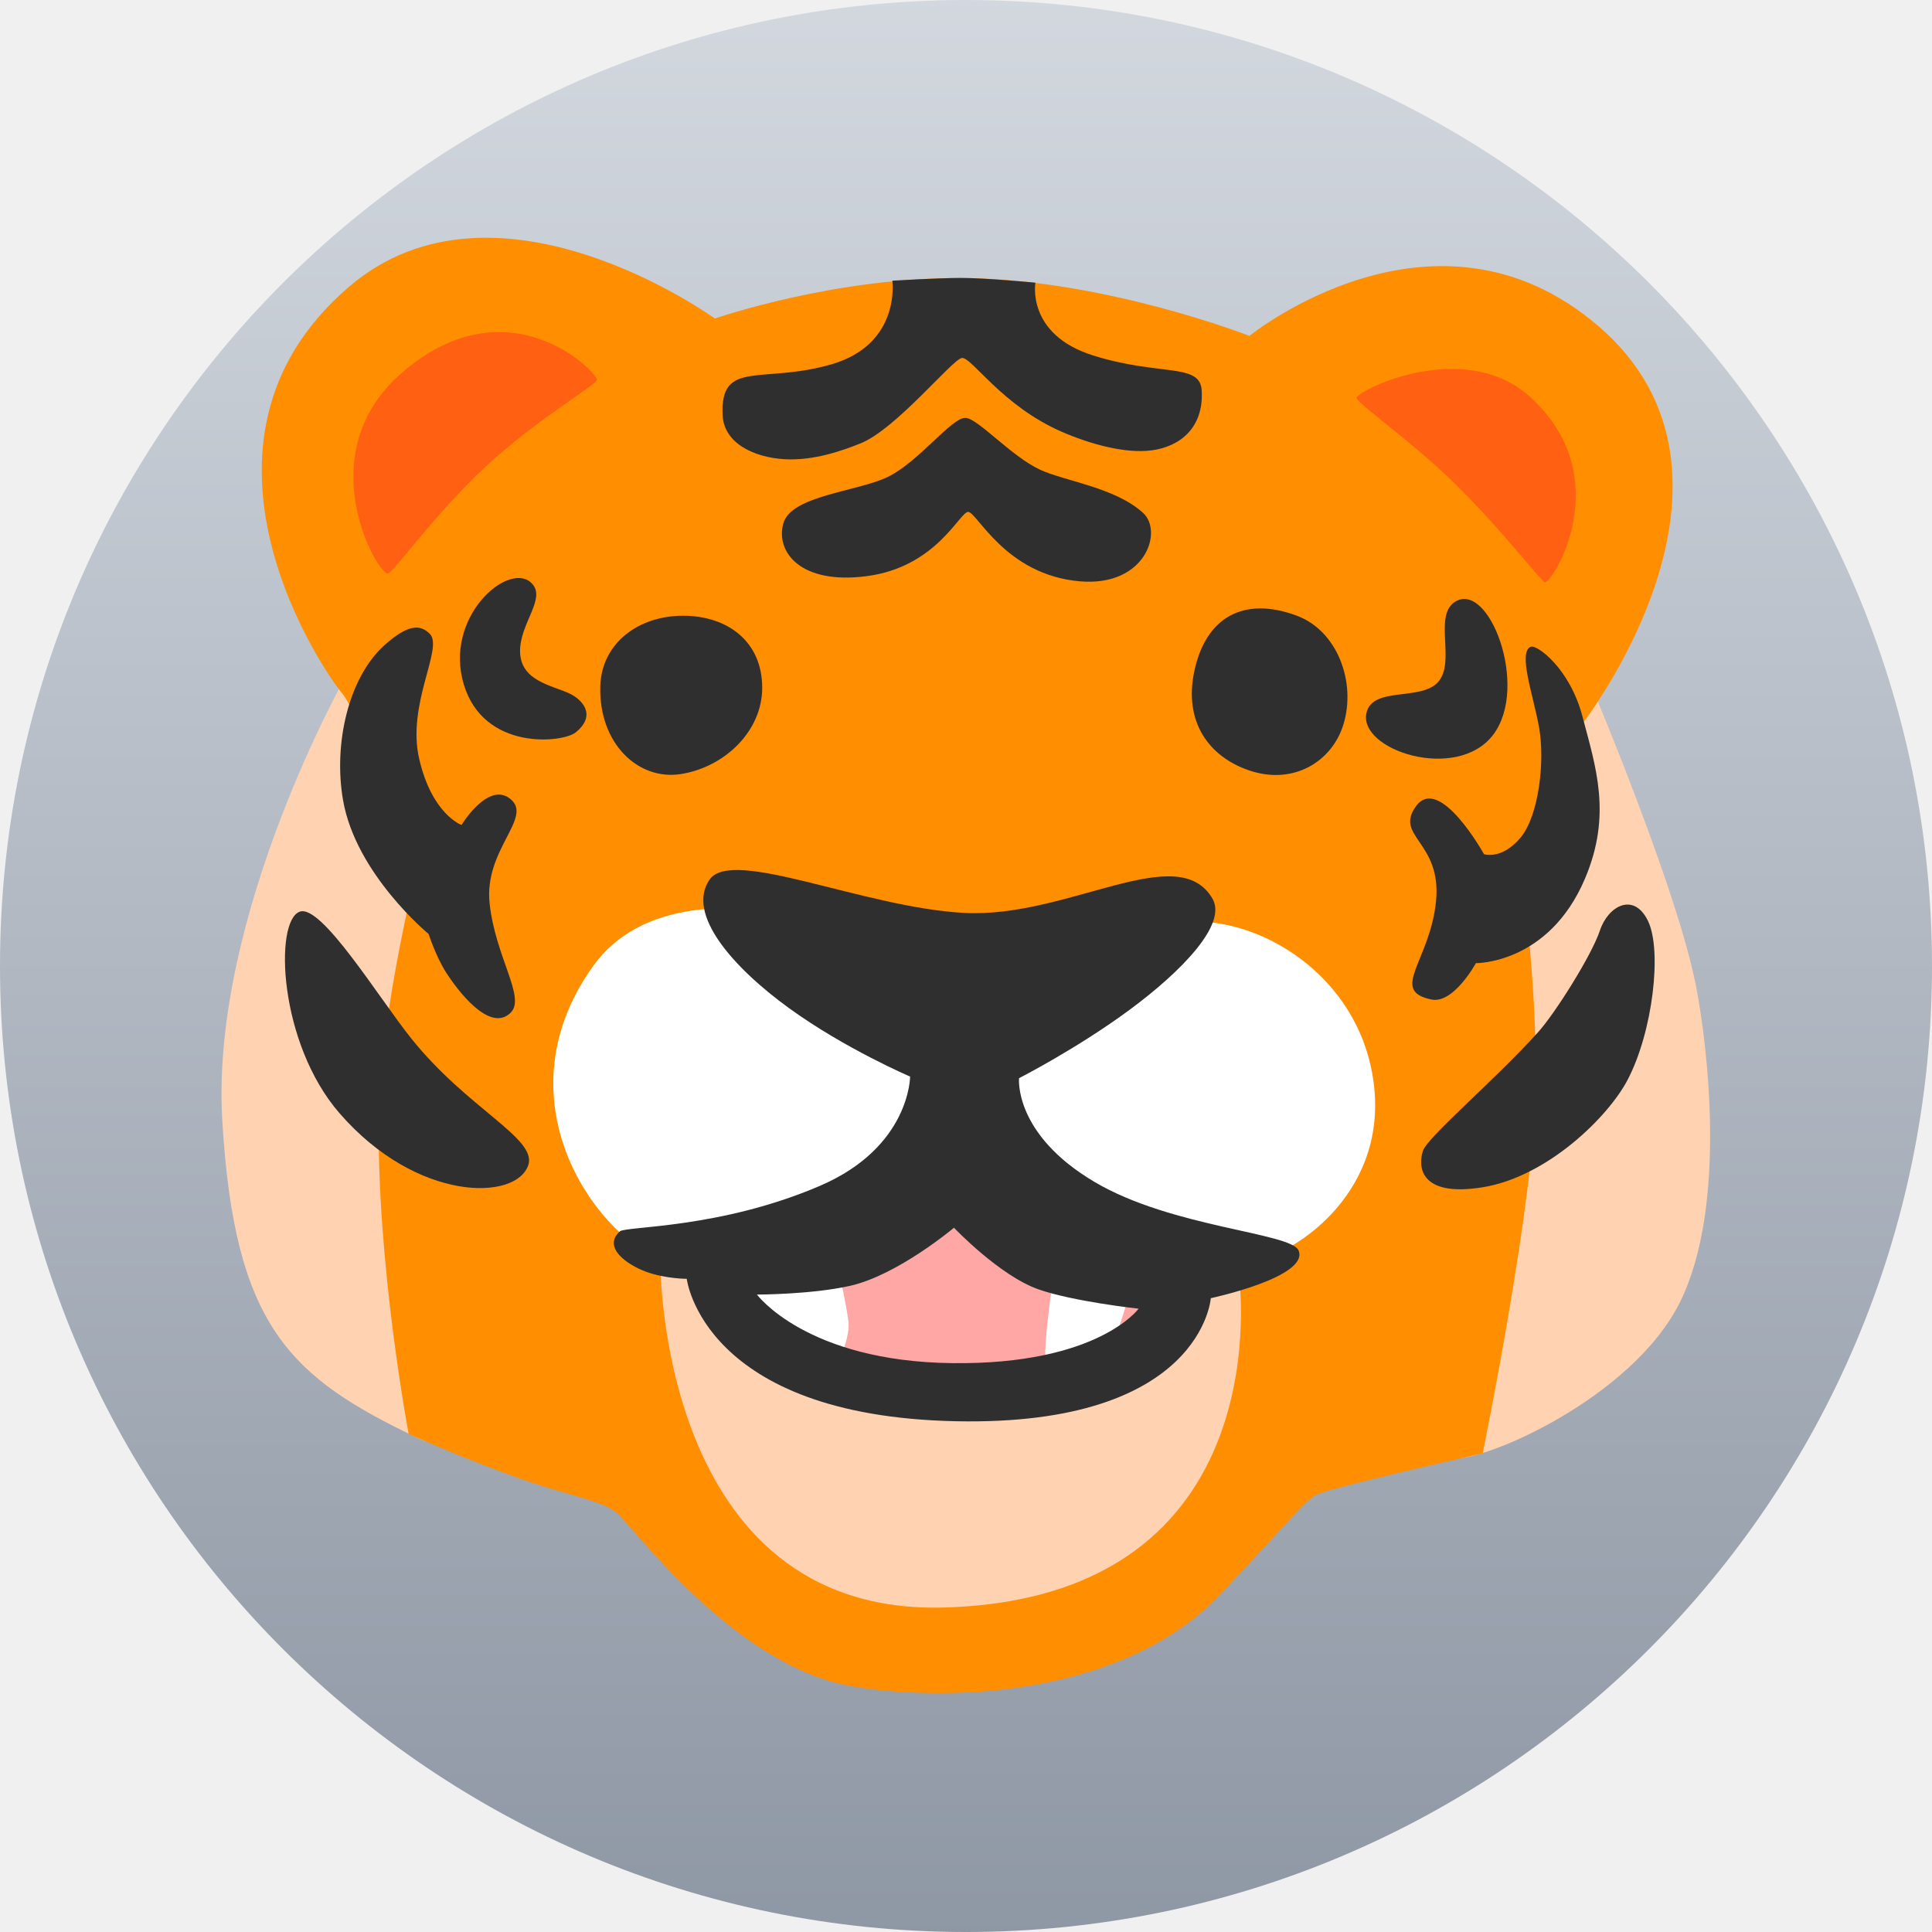
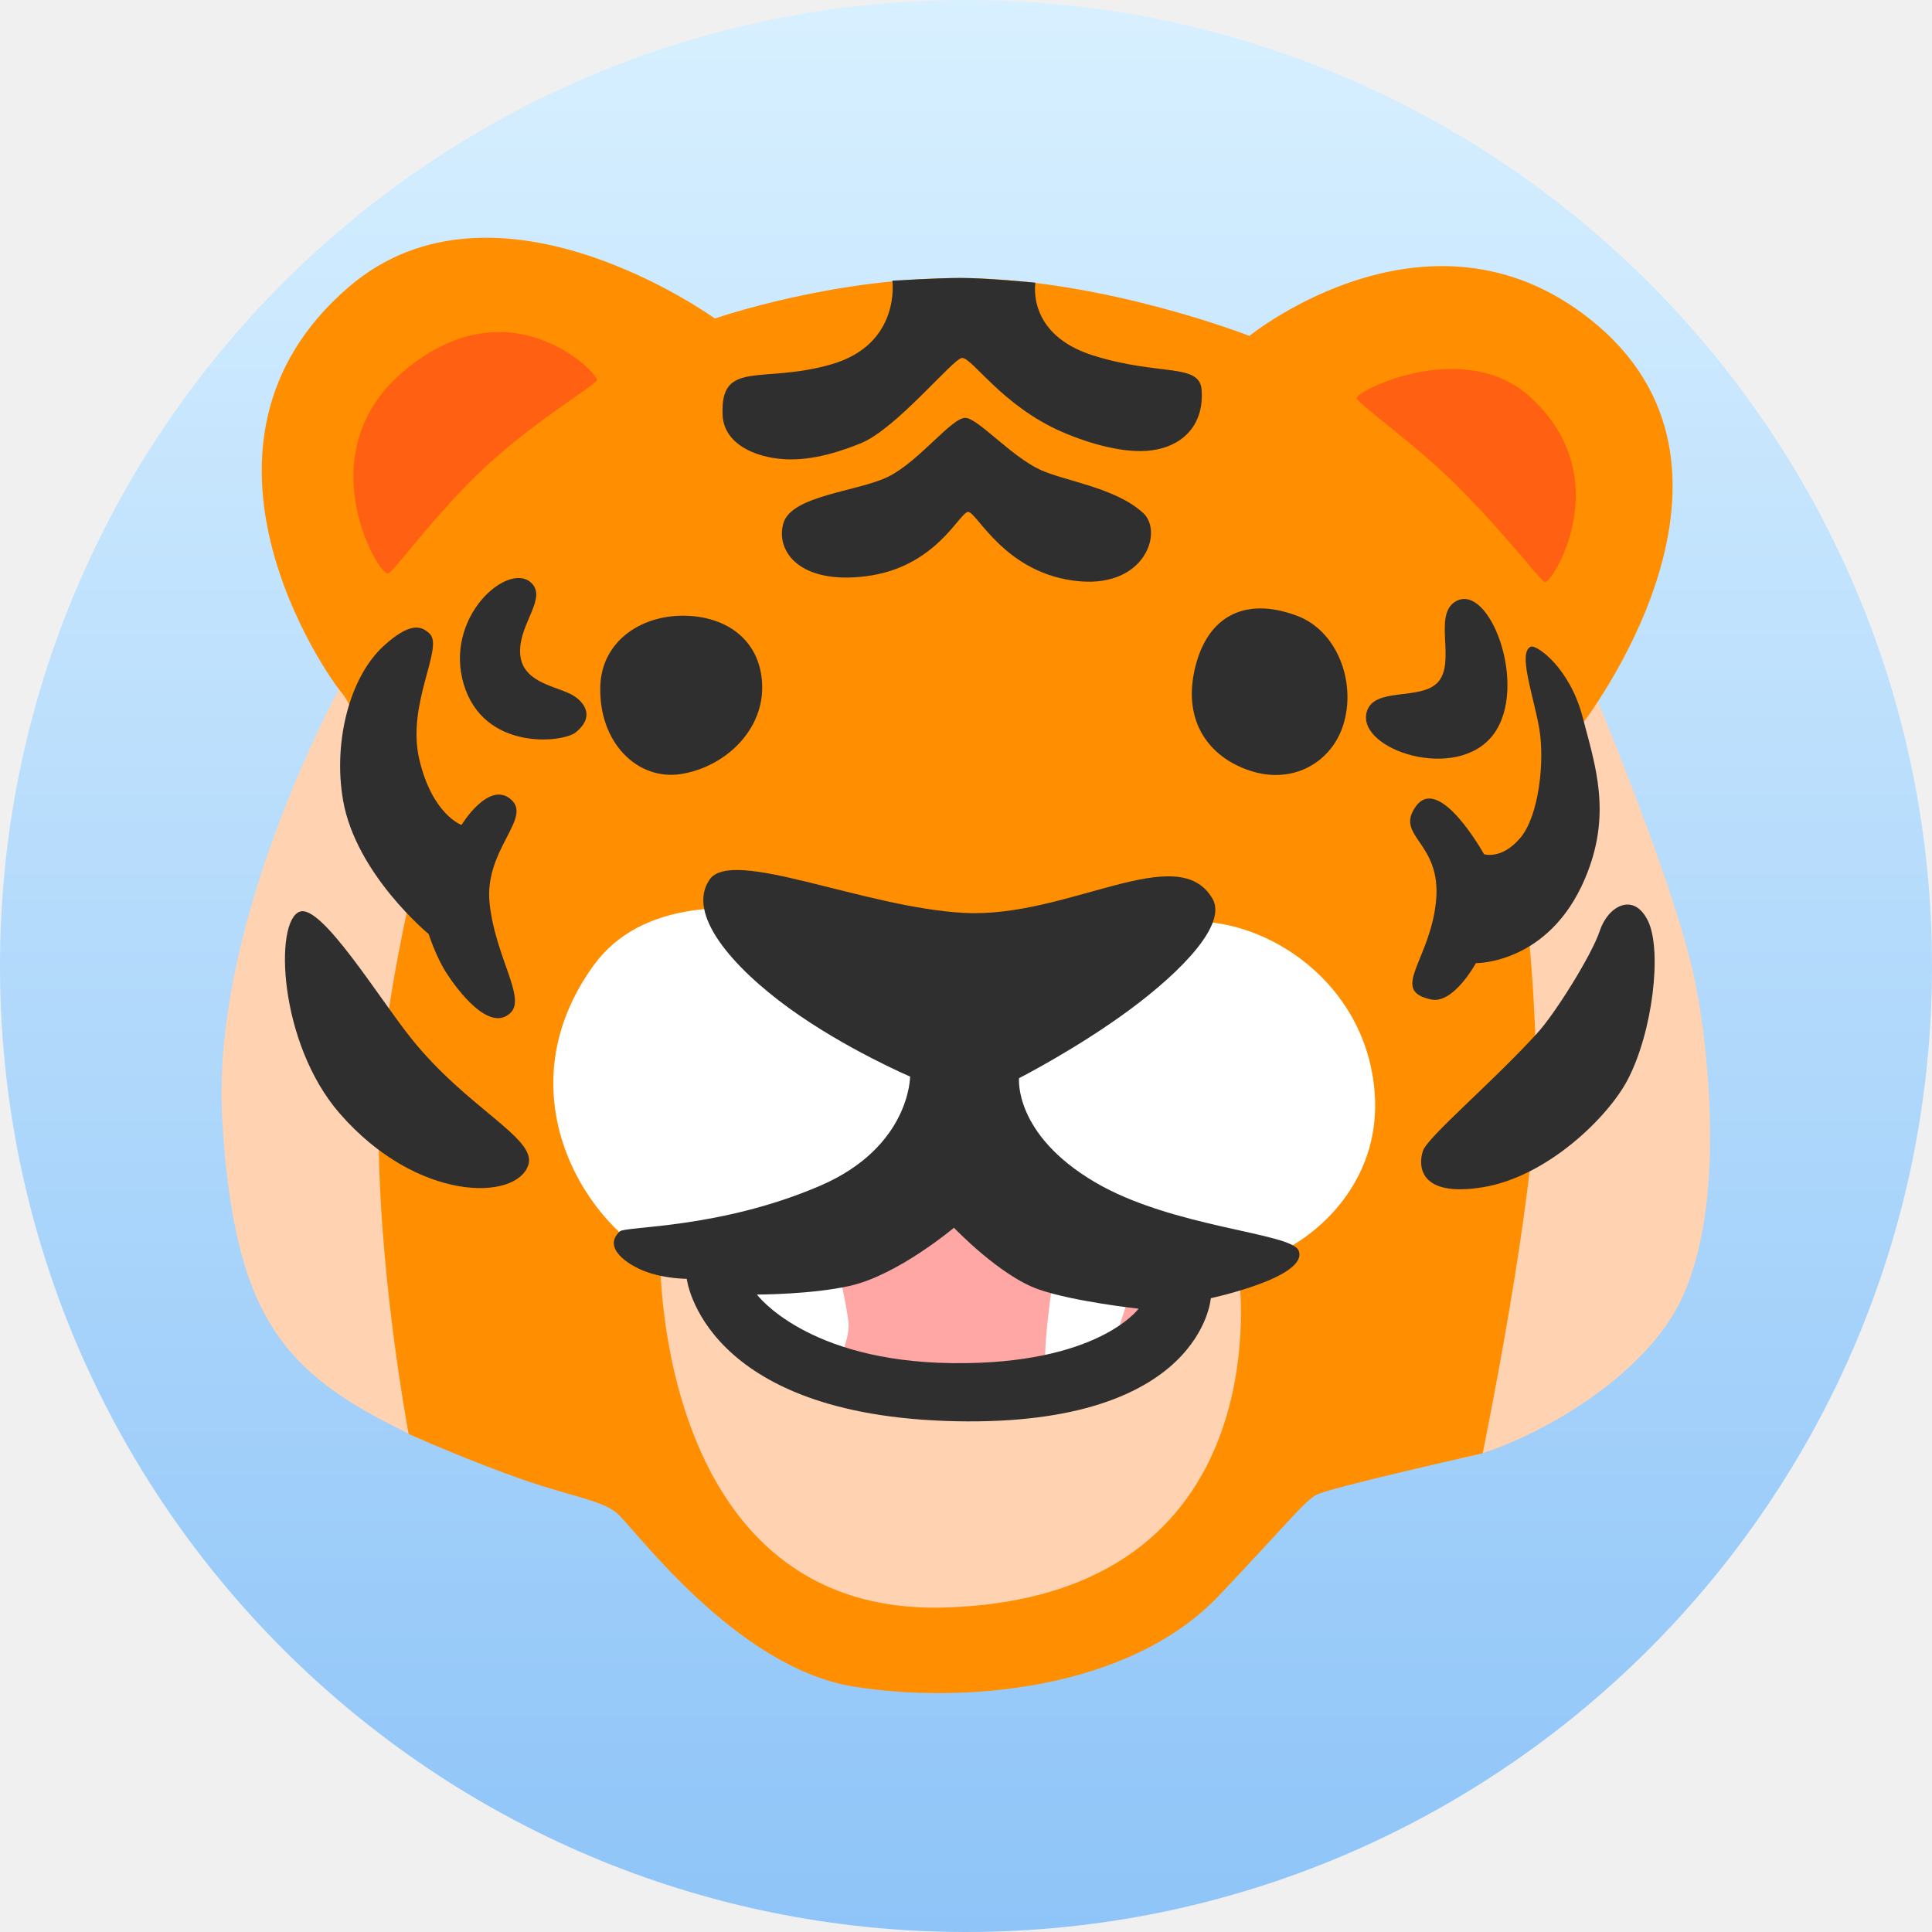
<svg xmlns="http://www.w3.org/2000/svg" viewBox="0 0 128 128" width="128" height="128">
  <defs>
    <linearGradient id="tiger-bg" x1="0" y1="0" x2="0" y2="1">
-       <stop offset="0" stop-color="#D3D8DF" />
-       <stop offset="1" stop-color="#8E97A4" />
+       <stop offset="0" stop-color="#D8F0FF" />
+       <stop offset="1" stop-color="#8EC4F8" />
    </linearGradient>
  </defs>
  <circle cx="64" cy="64" r="64" fill="url(#tiger-bg)" />
  <svg x="10.82" y="11.13" width="105.94" height="105.94" viewBox="0 0 128 128">
    <path style="fill:#FFD2B1;" d="M14.72,40.48c0,0-10.98,19.29-10,35.76s5.35,20.55,15.77,25.48c10.42,4.93,10.56-49.55,10.56-49.55  L14.72,40.48z" />
    <path style="fill:#FFD2B1;" d="M112.84,37.95L98.39,54c0,0,2.35,48.85,4.74,49.27c2.39,0.42,14.5-4.79,18.3-12.53  s2.14-20.7,1.27-25.2C121.01,56.81,112.84,37.95,112.84,37.95z" />
    <path style="fill:#FF8E01;" d="M64.23,8.81c-10.42-0.13-20.08,3.24-20.08,3.24S26.69-0.62,14.86,9.51  C0.09,22.18,13.17,40.76,14.3,42.03s6.19,13.23,6.19,13.23s-3.1,12.11-3.24,20.55c-0.2,11.84,2.39,25.53,2.39,25.53  s4.93,2.21,9.43,3.75c3.62,1.24,5.91,1.55,7.18,2.53c1.27,0.99,9.43,12.39,19.01,13.94c8.45,1.37,21.96,0.42,29.28-7.32  c5.61-5.93,6.76-7.46,7.74-8.02c0.99-0.56,13.33-3.33,13.33-3.33s4.27-20.74,4.27-29.75s-1.13-16.19-1.13-16.19l4.79-12.39  c0,0,15.49-19.85,1.27-31.96c-13.09-11.15-27.87,0.84-27.87,0.84S75.49,8.95,64.23,8.81z" />
    <path style="fill:#FF6011;" d="M19.08,16.41c8.45-7.34,15.63-0.14,15.63,0.56c0,0.34-4.92,3.23-8.87,6.9  c-4.2,3.9-7.45,8.59-7.88,8.59C17.11,32.46,11.62,22.89,19.08,16.41z" />
    <path style="fill:#FF6011;" d="M109.47,18.38c-5.2-4.79-13.66-0.7-13.94,0c-0.14,0.35,4.5,3.55,8.02,7.04  c3.65,3.62,6.75,7.67,7.04,7.74C111.15,33.3,116.5,24.86,109.47,18.38z" />
    <path style="fill:#FFD2B1;" d="M39.78,87.36c0,0-0.29,28.59,22.81,27.87c27.17-0.84,23.51-26.61,23.51-26.61L39.78,87.36z" />
    <path style="fill:#FEA7A5;" d="M63.43,81.17c0,0-18.58,9.71-18.44,9.15c0.07-0.27,4.63,3.25,9.38,7c5.19,4.1,18.76,1.14,18.76,1.14  l8.89-8.01L63.43,81.17z" />
    <path style="fill:#FFFFFF;" d="M64.56,64.13c0,0-22.52-10.84-30.13-0.28s0,21.4,5.35,23.51s13.8,9.43,13.8,9.43s1.41-2.96,1.27-4.36  c-0.14-1.41-1.13-5.77-1.13-5.77l9.71-5.49l7.88,7.18c0,0-1.13,7.18-0.56,8.02s4.93-0.99,4.93-0.99l2.25-7.04  c0,0,5.4-0.33,8.92-0.75c3.52-0.42,10.93-5.3,10.09-13.89s-8.59-13.51-14.5-13.37C76.52,60.47,64.56,64.13,64.56,64.13z" />
    <path style="fill:#2F2F2F;" d="M90.88,86.66c-0.58-1.44-10.14-1.83-16.33-5.49c-6.5-3.84-6.05-8.31-6.05-8.31s4.68-2.39,8.87-5.49  c4.19-3.1,7.79-6.84,6.62-8.87c-2.77-4.79-11.54,1.55-19.85,1.13c-8.03-0.41-18.61-5.28-20.41-2.67c-1.9,2.75,1.85,7.02,6.34,10.28  c4.49,3.26,9.71,5.49,9.71,5.49s0,5.63-7.18,8.73c-8.02,3.46-15.58,3.24-16.05,3.66c-1.41,1.27,0.53,2.66,2.11,3.24  c1.55,0.56,3.24,0.56,3.24,0.56s1.27,10.98,21.54,11.4c19.71,0.41,20.41-9.85,20.41-9.85s1.97-0.42,3.84-1.11  S91.3,87.71,90.88,86.66z M63.15,95.67c-11.68-0.14-15.63-5.49-15.63-5.49s4.36,0,7.46-0.7c3.83-0.87,8.31-4.65,8.31-4.65  s3.65,3.84,6.76,4.93c2.82,0.99,8.02,1.55,8.02,1.55S74.83,95.81,63.15,95.67z" />
    <path style="fill:#2F2F2F;" d="M47.94,41.61c0,3.46-2.98,6.33-6.48,6.9c-3.45,0.56-6.62-2.46-6.48-7.04  c0.11-3.46,3.08-5.63,6.62-5.63S47.94,37.88,47.94,41.61z" />
    <path style="fill:#2F2F2F;" d="M86.94,48.23c-3.28-1.11-5.25-3.92-4.42-7.9c0.9-4.35,3.94-6.09,8.22-4.49  c3.24,1.21,4.76,5.31,3.73,8.69C93.56,47.52,90.47,49.42,86.94,48.23z" />
    <path style="fill:#2F2F2F;" d="M102.05,41.14c-1.37,1.55-5.2,0.34-5.73,2.44c-0.75,3,7.23,5.63,10.14,1.78  c2.91-3.85-0.37-12.43-3.1-10.61C101.68,35.88,103.46,39.54,102.05,41.14z" />
    <path style="fill:#2F2F2F;" d="M109.47,38.32c-1.06,0.43,0.19,3.85,0.66,6.48s0,7.04-1.5,8.82c-1.5,1.78-2.91,1.31-2.91,1.31  s-3.56-6.42-5.44-3.85c-1.78,2.44,2.06,2.82,1.6,7.6c-0.47,4.79-3.78,7.17-0.38,7.88c1.78,0.38,3.57-2.91,3.57-2.91  s5.82,0.09,8.73-6.76c2.19-5.15,0.84-9.01-0.19-12.95S109.93,38.14,109.47,38.32z" />
    <path style="fill:#2F2F2F;" d="M110.03,69.2c-3.57,3.94-8.82,8.35-9.2,9.48c-0.38,1.13-0.38,3.75,4.79,2.91s10.04-5.63,11.59-8.59  c2.03-3.87,2.77-10.37,1.64-12.72c-1.13-2.35-3.19-1.22-3.85,0.75C114.35,63.01,111.39,67.7,110.03,69.2z" />
    <path style="fill:#2F2F2F;" d="M28.56,38.79c-0.09-2.35,2.25-4.41,0.84-5.63c-1.87-1.62-6.95,2.82-5.35,8.17s7.92,4.69,8.96,3.85  c1.74-1.41,0.46-2.66-0.47-3.1C31.1,41.4,28.65,41.08,28.56,38.79z" />
    <path style="fill:#2F2F2F;" d="M23.87,52.59c0,0,2.16-3.57,3.94-2.06c1.78,1.5-2.16,4.04-1.69,8.35s2.91,7.51,1.69,8.73  c-1.69,1.69-4.32-1.88-5.16-3.19c-0.84-1.31-1.41-3.1-1.41-3.1s-5.82-4.79-6.85-10.7c-0.8-4.57,0.47-9.85,3.28-12.39  c1.92-1.73,2.89-1.71,3.66-0.94c1.13,1.13-1.88,5.63-0.84,10.04C21.52,51.75,23.87,52.59,23.87,52.59z" />
    <path style="fill:#2F2F2F;" d="M19.84,69.67c-2.58-3.22-7.18-10.77-8.92-10.14c-2.06,0.75-1.69,10.53,3.19,16.14  c6.19,7.13,14.17,7.04,15.11,4.13C29.91,77.66,24.34,75.3,19.84,69.67z" />
    <path style="fill:#2F2F2F;" d="M58.36,9.02c0,0,0.7,5.07-4.86,6.69s-8.94-0.44-8.73,4.08c0.11,2.25,2.51,3.37,4.93,3.52  c2.42,0.15,4.82-0.75,6.12-1.27c2.82-1.13,7.32-6.69,8.09-6.83c0.77-0.14,3.17,3.8,8.02,5.91c2.22,0.96,5.04,1.77,7.2,1.48  c2.27-0.3,4.17-1.83,3.99-4.79C83,15.57,79.76,16.69,74.41,15s-4.6-5.82-4.6-5.82s-3.99-0.38-5.96-0.38  C61.88,8.81,58.36,9.02,58.36,9.02z" />
    <path style="fill:#2F2F2F;" d="M64.2,20c-1.1-0.02-3.73,3.52-6.19,4.72s-7.74,1.48-8.38,3.73c-0.63,2.25,1.34,4.93,6.69,4.22  c5.54-0.73,7.39-5.07,8.09-5.14c0.7-0.07,2.96,5.07,9.01,5.56c5.21,0.42,6.64-4.01,5-5.49c-2.25-2.04-6.26-2.53-8.24-3.45  C67.84,23.06,65.19,20.02,64.2,20z" />
  </svg>
</svg>
